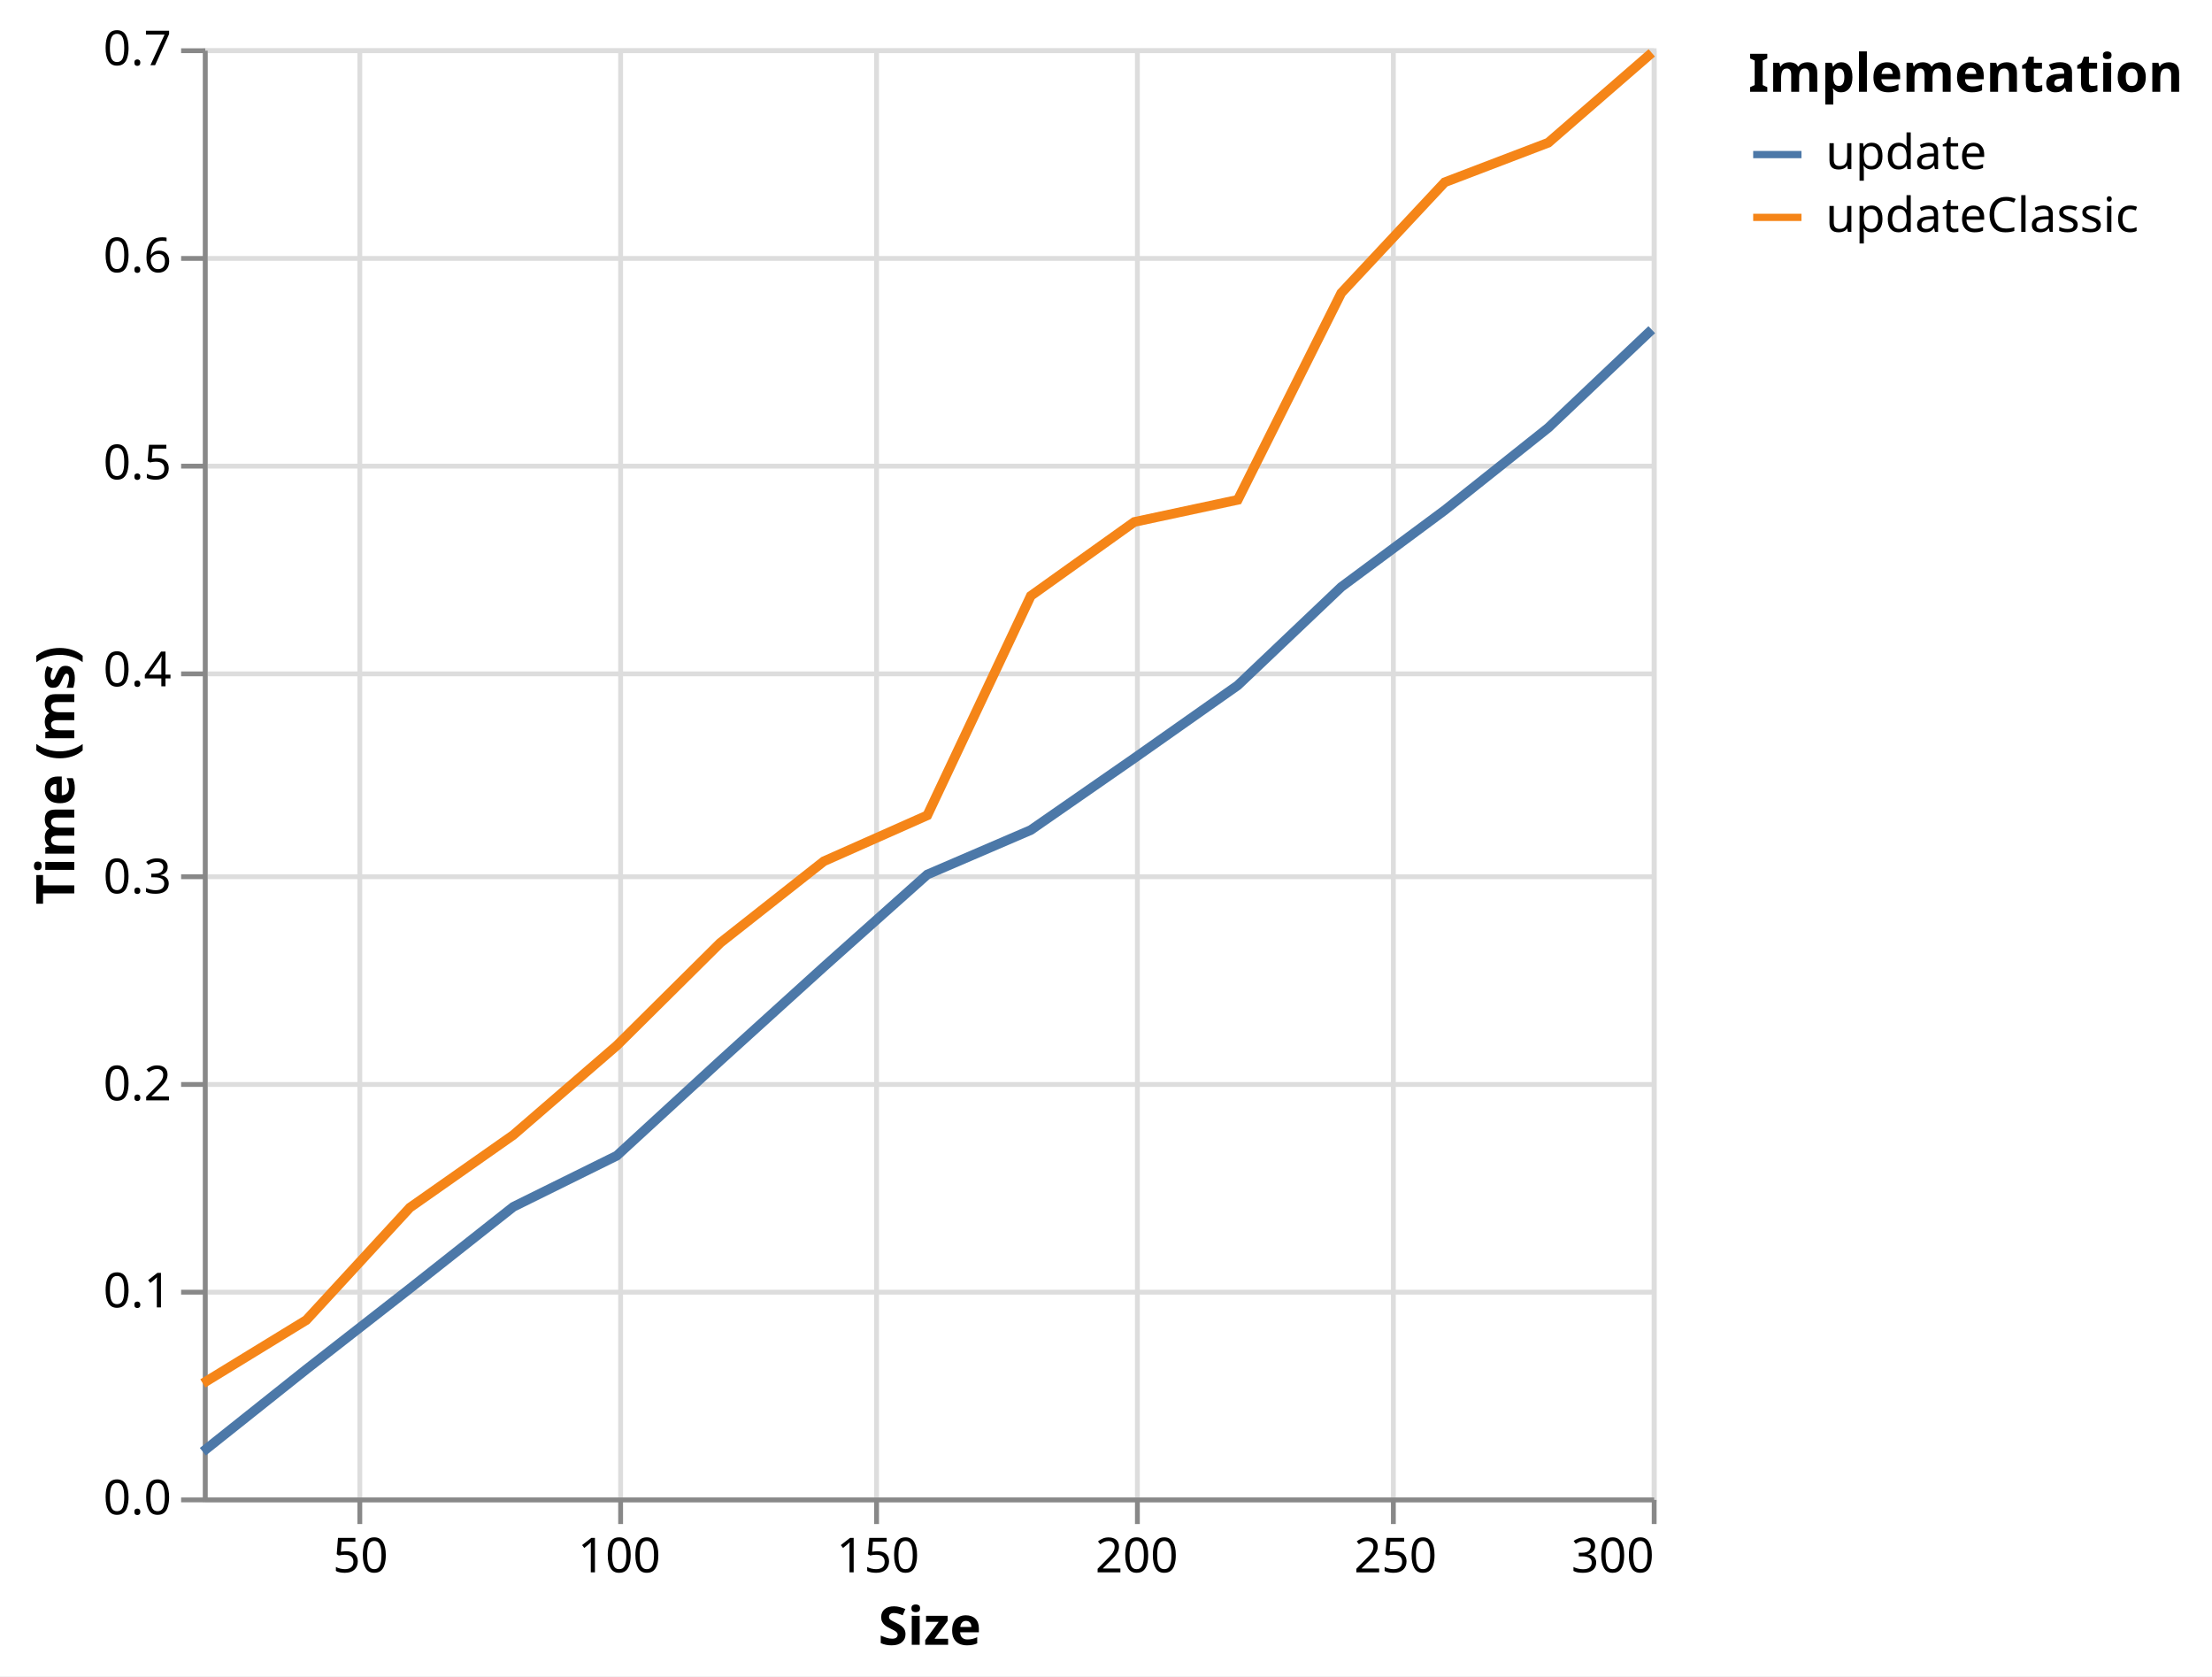
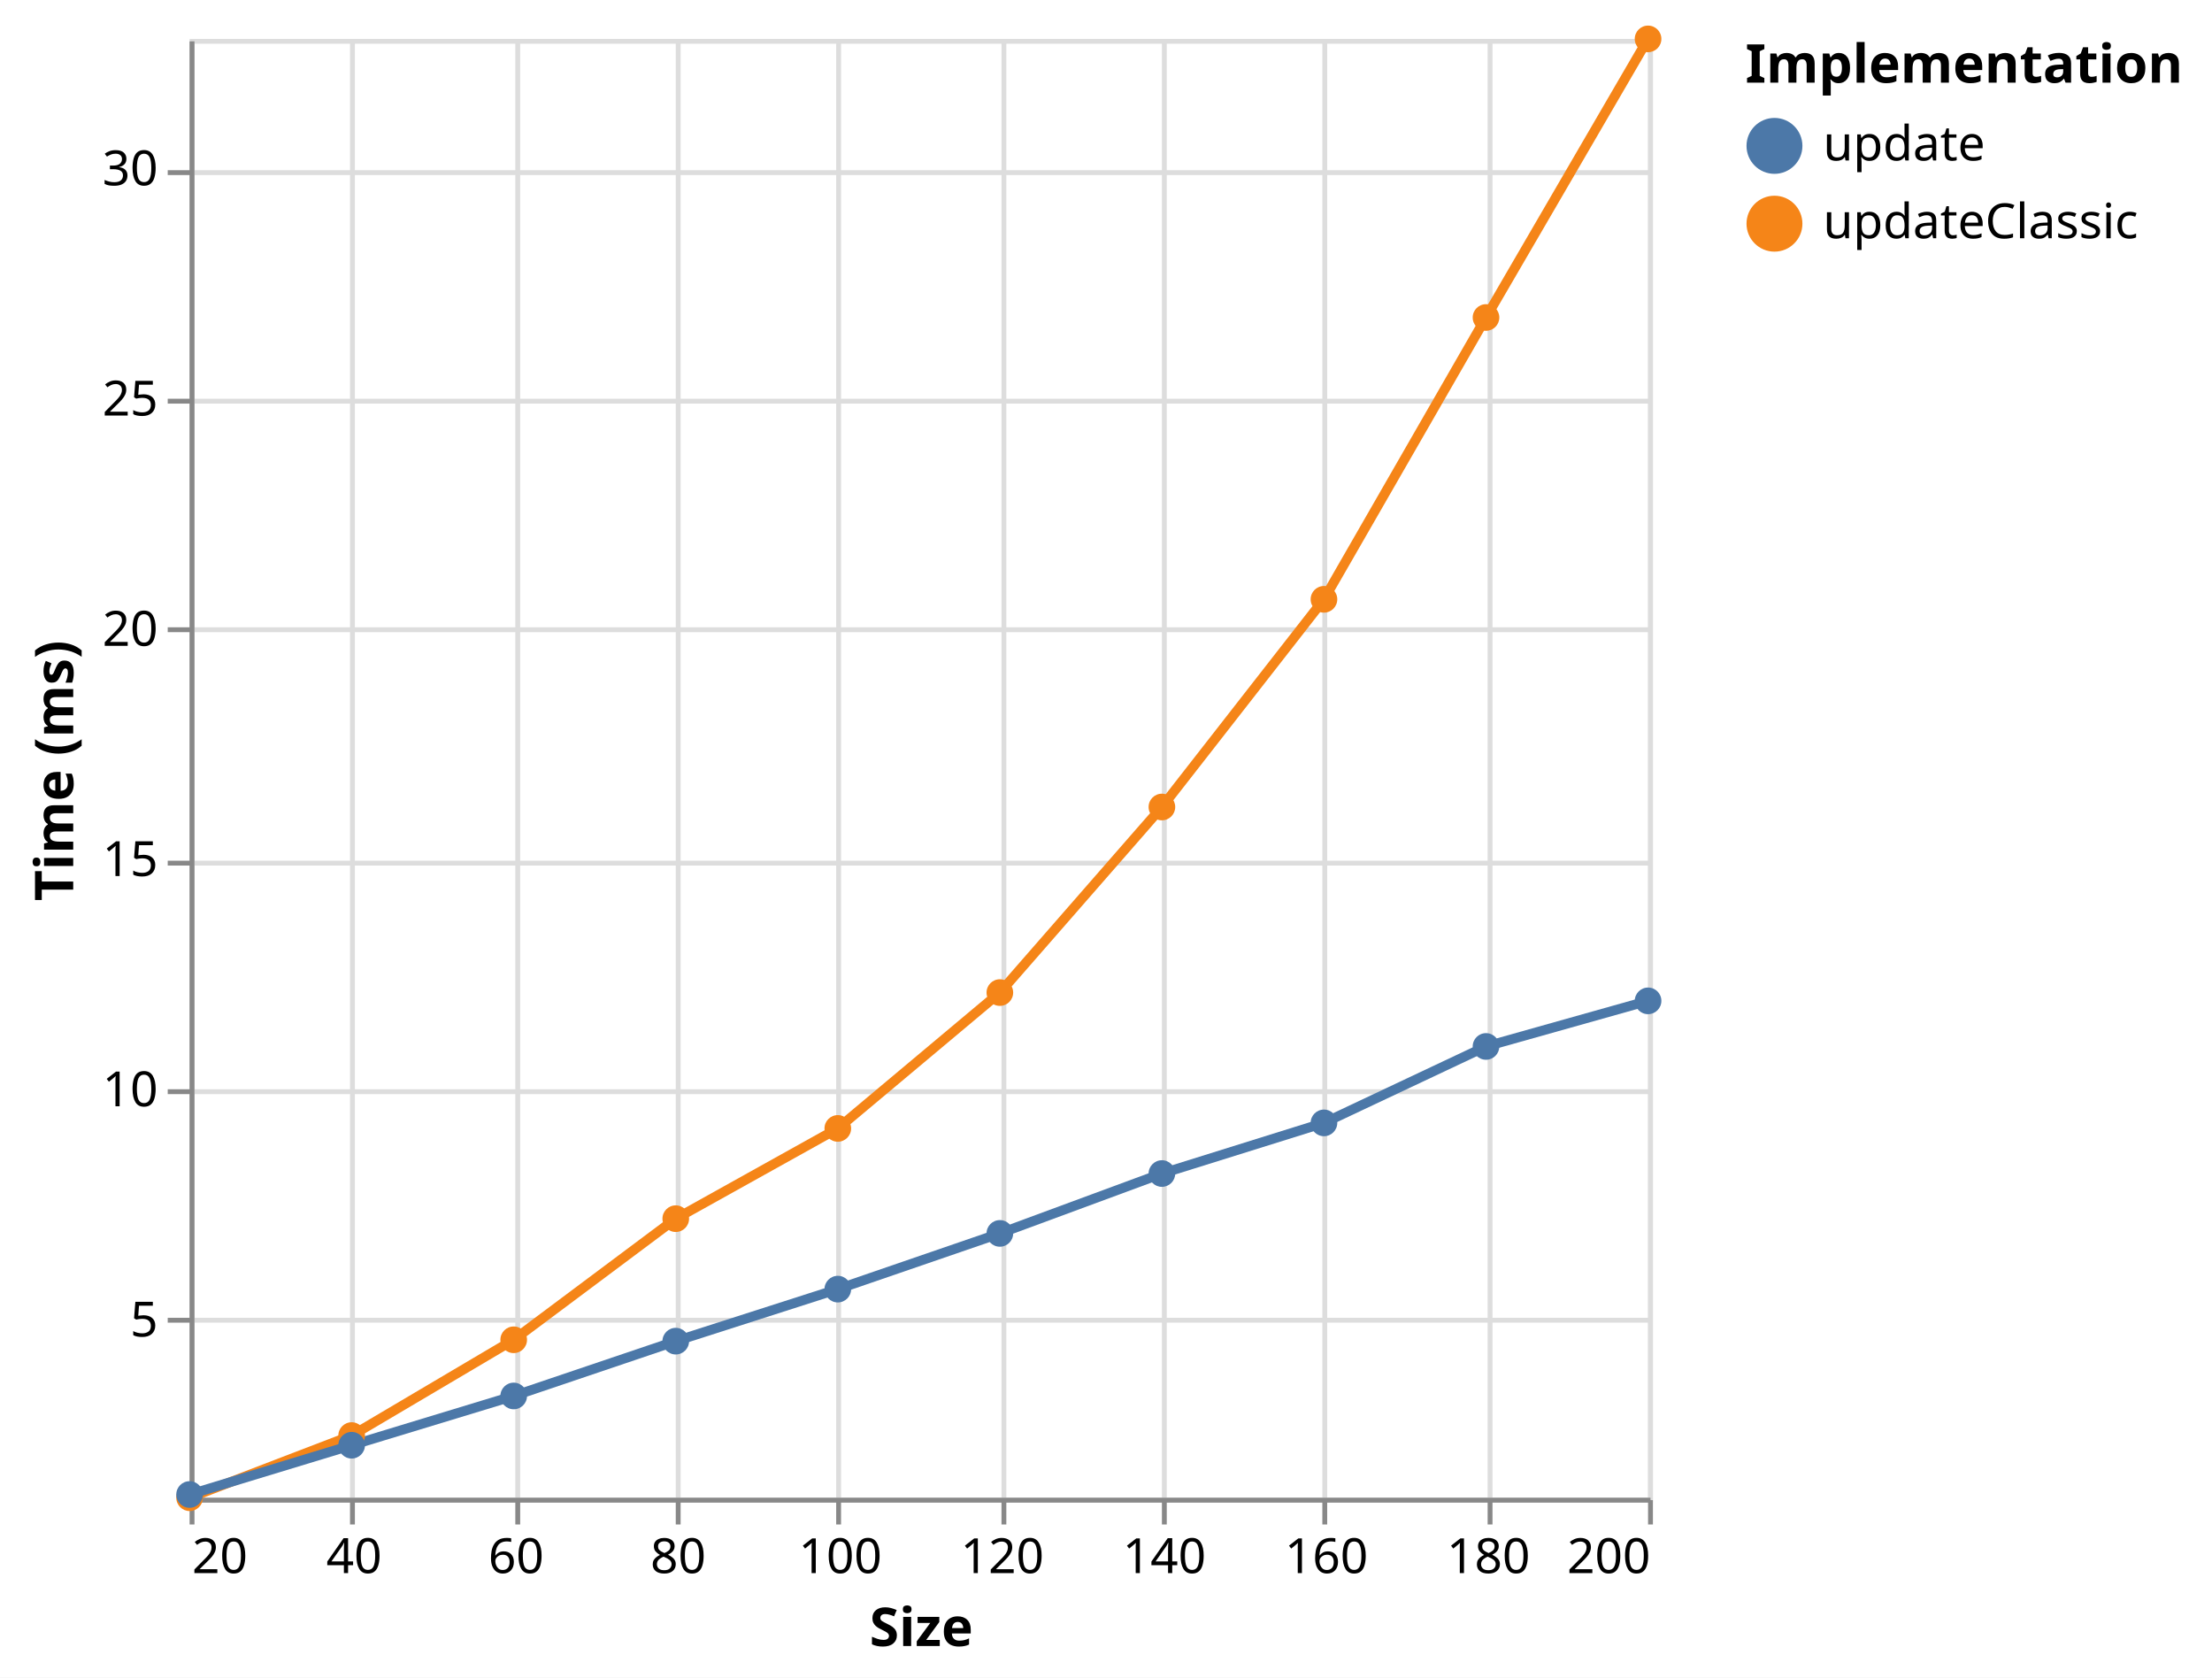
- <svg xmlns="http://www.w3.org/2000/svg" version="1.1" class="marks" width="458" height="347" viewBox="0 0 458 347">
-   <rect width="458" height="347" fill="white" />
-   <g fill="none" stroke-miterlimit="10" transform="translate(42,10)">
+ <svg xmlns="http://www.w3.org/2000/svg" version="1.1" class="marks" width="455" height="345" viewBox="0 0 455 345">
+   <rect width="455" height="345" fill="white" />
+   <g fill="none" stroke-miterlimit="10" transform="translate(39,8)">
    <g class="mark-group role-frame root" role="graphics-object" aria-roledescription="group mark container">
      <g transform="translate(0,0)">
        <path class="background" aria-hidden="true" d="M0.5,0.5h300v300h-300Z" stroke="#ddd" />
        <g>
          <g class="mark-group role-axis" aria-hidden="true">
            <g transform="translate(0.5,300.5)">
              <path class="background" aria-hidden="true" d="M0,0h0v0h0Z" pointer-events="none" />
              <g>
                <g class="mark-rule role-axis-grid" pointer-events="none">
-                   <line transform="translate(32,-300)" x2="0" y2="300" stroke="#ddd" stroke-width="1" opacity="1" />
-                   <line transform="translate(86,-300)" x2="0" y2="300" stroke="#ddd" stroke-width="1" opacity="1" />
-                   <line transform="translate(139,-300)" x2="0" y2="300" stroke="#ddd" stroke-width="1" opacity="1" />
-                   <line transform="translate(193,-300)" x2="0" y2="300" stroke="#ddd" stroke-width="1" opacity="1" />
-                   <line transform="translate(246,-300)" x2="0" y2="300" stroke="#ddd" stroke-width="1" opacity="1" />
+                   <line transform="translate(0,-300)" x2="0" y2="300" stroke="#ddd" stroke-width="1" opacity="1" />
+                   <line transform="translate(33,-300)" x2="0" y2="300" stroke="#ddd" stroke-width="1" opacity="1" />
+                   <line transform="translate(67,-300)" x2="0" y2="300" stroke="#ddd" stroke-width="1" opacity="1" />
+                   <line transform="translate(100,-300)" x2="0" y2="300" stroke="#ddd" stroke-width="1" opacity="1" />
+                   <line transform="translate(133,-300)" x2="0" y2="300" stroke="#ddd" stroke-width="1" opacity="1" />
+                   <line transform="translate(167,-300)" x2="0" y2="300" stroke="#ddd" stroke-width="1" opacity="1" />
+                   <line transform="translate(200,-300)" x2="0" y2="300" stroke="#ddd" stroke-width="1" opacity="1" />
+                   <line transform="translate(233,-300)" x2="0" y2="300" stroke="#ddd" stroke-width="1" opacity="1" />
+                   <line transform="translate(267,-300)" x2="0" y2="300" stroke="#ddd" stroke-width="1" opacity="1" />
                  <line transform="translate(300,-300)" x2="0" y2="300" stroke="#ddd" stroke-width="1" opacity="1" />
                </g>
              </g>
              <path class="foreground" aria-hidden="true" d="" pointer-events="none" display="none" />
            </g>
          </g>
          <g class="mark-group role-axis" aria-hidden="true">
            <g transform="translate(0.5,0.5)">
              <path class="background" aria-hidden="true" d="M0,0h0v0h0Z" pointer-events="none" />
              <g>
                <g class="mark-rule role-axis-grid" pointer-events="none">
-                   <line transform="translate(0,300)" x2="300" y2="0" stroke="#ddd" stroke-width="1" opacity="1" />
-                   <line transform="translate(0,257)" x2="300" y2="0" stroke="#ddd" stroke-width="1" opacity="1" />
-                   <line transform="translate(0,214)" x2="300" y2="0" stroke="#ddd" stroke-width="1" opacity="1" />
-                   <line transform="translate(0,171)" x2="300" y2="0" stroke="#ddd" stroke-width="1" opacity="1" />
-                   <line transform="translate(0,129)" x2="300" y2="0" stroke="#ddd" stroke-width="1" opacity="1" />
-                   <line transform="translate(0,86)" x2="300" y2="0" stroke="#ddd" stroke-width="1" opacity="1" />
-                   <line transform="translate(0,43)" x2="300" y2="0" stroke="#ddd" stroke-width="1" opacity="1" />
-                   <line transform="translate(0,0)" x2="300" y2="0" stroke="#ddd" stroke-width="1" opacity="1" />
-                 </g>
-               </g>
-               <path class="foreground" aria-hidden="true" d="" pointer-events="none" display="none" />
-             </g>
-           </g>
-           <g class="mark-group role-axis" role="graphics-symbol" aria-roledescription="axis" aria-label="X-axis titled 'Size' for a linear scale with values from 20 to 300">
+                   <line transform="translate(0,263)" x2="300" y2="0" stroke="#ddd" stroke-width="1" opacity="1" />
+                   <line transform="translate(0,216)" x2="300" y2="0" stroke="#ddd" stroke-width="1" opacity="1" />
+                   <line transform="translate(0,169)" x2="300" y2="0" stroke="#ddd" stroke-width="1" opacity="1" />
+                   <line transform="translate(0,121)" x2="300" y2="0" stroke="#ddd" stroke-width="1" opacity="1" />
+                   <line transform="translate(0,74)" x2="300" y2="0" stroke="#ddd" stroke-width="1" opacity="1" />
+                   <line transform="translate(0,27)" x2="300" y2="0" stroke="#ddd" stroke-width="1" opacity="1" />
+                 </g>
+               </g>
+               <path class="foreground" aria-hidden="true" d="" pointer-events="none" display="none" />
+             </g>
+           </g>
+           <g class="mark-group role-axis" role="graphics-symbol" aria-roledescription="axis" aria-label="X-axis titled 'Size' for a linear scale with values from 20 to 200">
            <g transform="translate(0.5,300.5)">
              <path class="background" aria-hidden="true" d="M0,0h0v0h0Z" pointer-events="none" />
              <g>
                <g class="mark-rule role-axis-tick" pointer-events="none">
-                   <line transform="translate(32,0)" x2="0" y2="5" stroke="#888" stroke-width="1" opacity="1" />
-                   <line transform="translate(86,0)" x2="0" y2="5" stroke="#888" stroke-width="1" opacity="1" />
-                   <line transform="translate(139,0)" x2="0" y2="5" stroke="#888" stroke-width="1" opacity="1" />
-                   <line transform="translate(193,0)" x2="0" y2="5" stroke="#888" stroke-width="1" opacity="1" />
-                   <line transform="translate(246,0)" x2="0" y2="5" stroke="#888" stroke-width="1" opacity="1" />
+                   <line transform="translate(0,0)" x2="0" y2="5" stroke="#888" stroke-width="1" opacity="1" />
+                   <line transform="translate(33,0)" x2="0" y2="5" stroke="#888" stroke-width="1" opacity="1" />
+                   <line transform="translate(67,0)" x2="0" y2="5" stroke="#888" stroke-width="1" opacity="1" />
+                   <line transform="translate(100,0)" x2="0" y2="5" stroke="#888" stroke-width="1" opacity="1" />
+                   <line transform="translate(133,0)" x2="0" y2="5" stroke="#888" stroke-width="1" opacity="1" />
+                   <line transform="translate(167,0)" x2="0" y2="5" stroke="#888" stroke-width="1" opacity="1" />
+                   <line transform="translate(200,0)" x2="0" y2="5" stroke="#888" stroke-width="1" opacity="1" />
+                   <line transform="translate(233,0)" x2="0" y2="5" stroke="#888" stroke-width="1" opacity="1" />
+                   <line transform="translate(267,0)" x2="0" y2="5" stroke="#888" stroke-width="1" opacity="1" />
                  <line transform="translate(300,0)" x2="0" y2="5" stroke="#888" stroke-width="1" opacity="1" />
                </g>
                <g class="mark-text role-axis-label" pointer-events="none">
-                   <text text-anchor="middle" transform="translate(32.14286,15)" font-family="sans-serif" font-size="10px" fill="#000" opacity="1">50</text>
-                   <text text-anchor="middle" transform="translate(85.71429,15)" font-family="sans-serif" font-size="10px" fill="#000" opacity="1">100</text>
-                   <text text-anchor="middle" transform="translate(139.2857,15)" font-family="sans-serif" font-size="10px" fill="#000" opacity="1">150</text>
-                   <text text-anchor="middle" transform="translate(192.8571,15)" font-family="sans-serif" font-size="10px" fill="#000" opacity="1">200</text>
-                   <text text-anchor="middle" transform="translate(246.4286,15)" font-family="sans-serif" font-size="10px" fill="#000" opacity="1">250</text>
-                   <text text-anchor="end" transform="translate(300,15)" font-family="sans-serif" font-size="10px" fill="#000" opacity="1">300</text>
+                   <text text-anchor="start" transform="translate(0,15)" font-family="sans-serif" font-size="10px" fill="#000" opacity="1">20</text>
+                   <text text-anchor="middle" transform="translate(33.33333,15)" font-family="sans-serif" font-size="10px" fill="#000" opacity="1">40</text>
+                   <text text-anchor="middle" transform="translate(66.66667,15)" font-family="sans-serif" font-size="10px" fill="#000" opacity="1">60</text>
+                   <text text-anchor="middle" transform="translate(100,15)" font-family="sans-serif" font-size="10px" fill="#000" opacity="1">80</text>
+                   <text text-anchor="middle" transform="translate(133.3333,15)" font-family="sans-serif" font-size="10px" fill="#000" opacity="1">100</text>
+                   <text text-anchor="middle" transform="translate(166.6667,15)" font-family="sans-serif" font-size="10px" fill="#000" opacity="1">120</text>
+                   <text text-anchor="middle" transform="translate(200,15)" font-family="sans-serif" font-size="10px" fill="#000" opacity="1">140</text>
+                   <text text-anchor="middle" transform="translate(233.3333,15)" font-family="sans-serif" font-size="10px" fill="#000" opacity="1">160</text>
+                   <text text-anchor="middle" transform="translate(266.6667,15)" font-family="sans-serif" font-size="10px" fill="#000" opacity="1">180</text>
+                   <text text-anchor="end" transform="translate(300,15)" font-family="sans-serif" font-size="10px" fill="#000" opacity="1">200</text>
                </g>
                <g class="mark-rule role-axis-domain" pointer-events="none">
                  <line transform="translate(0,0)" x2="300" y2="0" stroke="#888" stroke-width="1" opacity="1" />
                </g>
                <g class="mark-text role-axis-title" pointer-events="none">
                  <text text-anchor="middle" transform="translate(150,30)" font-family="sans-serif" font-size="11px" font-weight="bold" fill="#000" opacity="1">Size</text>
                </g>
              </g>
              <path class="foreground" aria-hidden="true" d="" pointer-events="none" display="none" />
            </g>
          </g>
-           <g class="mark-group role-axis" role="graphics-symbol" aria-roledescription="axis" aria-label="Y-axis titled 'Time (ms)' for a linear scale with values from 0.0 to 0.7">
+           <g class="mark-group role-axis" role="graphics-symbol" aria-roledescription="axis" aria-label="Y-axis titled 'Time (ms)' for a linear scale with values from 1 to 33">
            <g transform="translate(0.5,0.5)">
              <path class="background" aria-hidden="true" d="M0,0h0v0h0Z" pointer-events="none" />
              <g>
                <g class="mark-rule role-axis-tick" pointer-events="none">
-                   <line transform="translate(0,300)" x2="-5" y2="0" stroke="#888" stroke-width="1" opacity="1" />
-                   <line transform="translate(0,257)" x2="-5" y2="0" stroke="#888" stroke-width="1" opacity="1" />
-                   <line transform="translate(0,214)" x2="-5" y2="0" stroke="#888" stroke-width="1" opacity="1" />
-                   <line transform="translate(0,171)" x2="-5" y2="0" stroke="#888" stroke-width="1" opacity="1" />
-                   <line transform="translate(0,129)" x2="-5" y2="0" stroke="#888" stroke-width="1" opacity="1" />
-                   <line transform="translate(0,86)" x2="-5" y2="0" stroke="#888" stroke-width="1" opacity="1" />
-                   <line transform="translate(0,43)" x2="-5" y2="0" stroke="#888" stroke-width="1" opacity="1" />
-                   <line transform="translate(0,0)" x2="-5" y2="0" stroke="#888" stroke-width="1" opacity="1" />
+                   <line transform="translate(0,263)" x2="-5" y2="0" stroke="#888" stroke-width="1" opacity="1" />
+                   <line transform="translate(0,216)" x2="-5" y2="0" stroke="#888" stroke-width="1" opacity="1" />
+                   <line transform="translate(0,169)" x2="-5" y2="0" stroke="#888" stroke-width="1" opacity="1" />
+                   <line transform="translate(0,121)" x2="-5" y2="0" stroke="#888" stroke-width="1" opacity="1" />
+                   <line transform="translate(0,74)" x2="-5" y2="0" stroke="#888" stroke-width="1" opacity="1" />
+                   <line transform="translate(0,27)" x2="-5" y2="0" stroke="#888" stroke-width="1" opacity="1" />
                </g>
                <g class="mark-text role-axis-label" pointer-events="none">
-                   <text text-anchor="end" transform="translate(-7,303)" font-family="sans-serif" font-size="10px" fill="#000" opacity="1">0.0</text>
-                   <text text-anchor="end" transform="translate(-7,260.1429)" font-family="sans-serif" font-size="10px" fill="#000" opacity="1">0.1</text>
-                   <text text-anchor="end" transform="translate(-7,217.2857)" font-family="sans-serif" font-size="10px" fill="#000" opacity="1">0.2</text>
-                   <text text-anchor="end" transform="translate(-7,174.4286)" font-family="sans-serif" font-size="10px" fill="#000" opacity="1">0.3</text>
-                   <text text-anchor="end" transform="translate(-7,131.5714)" font-family="sans-serif" font-size="10px" fill="#000" opacity="1">0.4</text>
-                   <text text-anchor="end" transform="translate(-7,88.71429)" font-family="sans-serif" font-size="10px" fill="#000" opacity="1">0.5</text>
-                   <text text-anchor="end" transform="translate(-7,45.85714)" font-family="sans-serif" font-size="10px" fill="#000" opacity="1">0.6</text>
-                   <text text-anchor="end" transform="translate(-7,3)" font-family="sans-serif" font-size="10px" fill="#000" opacity="1">0.7</text>
+                   <text text-anchor="end" transform="translate(-7,266.3523)" font-family="sans-serif" font-size="10px" fill="#000" opacity="1">5</text>
+                   <text text-anchor="end" transform="translate(-7,219.0038)" font-family="sans-serif" font-size="10px" fill="#000" opacity="1">10</text>
+                   <text text-anchor="end" transform="translate(-7,171.6553)" font-family="sans-serif" font-size="10px" fill="#000" opacity="1">15</text>
+                   <text text-anchor="end" transform="translate(-7,124.3068)" font-family="sans-serif" font-size="10px" fill="#000" opacity="1">20</text>
+                   <text text-anchor="end" transform="translate(-7,76.95833)" font-family="sans-serif" font-size="10px" fill="#000" opacity="1">25</text>
+                   <text text-anchor="end" transform="translate(-7,29.60985)" font-family="sans-serif" font-size="10px" fill="#000" opacity="1">30</text>
                </g>
                <g class="mark-rule role-axis-domain" pointer-events="none">
                  <line transform="translate(0,300)" x2="0" y2="-300" stroke="#888" stroke-width="1" opacity="1" />
                </g>
                <g class="mark-text role-axis-title" pointer-events="none">
-                   <text text-anchor="middle" transform="translate(-25.11914,150) rotate(-90) translate(0,-2)" font-family="sans-serif" font-size="11px" font-weight="bold" fill="#000" opacity="1">Time (ms)</text>
-                 </g>
-               </g>
-               <path class="foreground" aria-hidden="true" d="" pointer-events="none" display="none" />
-             </g>
-           </g>
-           <g class="mark-group role-scope pathgroup" role="graphics-object" aria-roledescription="group mark container">
+                   <text text-anchor="middle" transform="translate(-22.43945,150) rotate(-90) translate(0,-2)" font-family="sans-serif" font-size="11px" font-weight="bold" fill="#000" opacity="1">Time (ms)</text>
+                 </g>
+               </g>
+               <path class="foreground" aria-hidden="true" d="" pointer-events="none" display="none" />
+             </g>
+           </g>
+           <g class="mark-group role-scope layer_0_pathgroup" role="graphics-object" aria-roledescription="group mark container">
            <g transform="translate(0,0)">
              <path class="background" aria-hidden="true" d="M0,0h300v300h-300Z" />
              <g>
-                 <g class="mark-line role-mark marks" role="graphics-object" aria-roledescription="line mark container">
-                   <path aria-label="Size: 20; Time (ms): 0.0551; series: updateClassic" role="graphics-symbol" aria-roledescription="line mark" d="M0,276.386L21.429,263.271L42.857,240L64.286,224.957L85.714,206.443L107.143,185.186L128.571,168.3L150,158.786L171.429,113.357L192.857,98.057L214.286,93.471L235.714,50.657L257.143,27.729L278.571,19.543L300,0.943" stroke="#f58518" stroke-width="2" />
+                 <g class="mark-line role-mark layer_0_marks" role="graphics-object" aria-roledescription="line mark container">
+                   <path aria-label="Size: 20; Time (ms): 1.13; series: updateClassic" role="graphics-symbol" aria-roledescription="line mark" d="M0,300L33.333,287.216L66.667,267.519L100,242.614L133.333,224.053L166.667,196.117L200,157.955L233.333,115.246L266.667,57.292L300,0" stroke="#f58518" stroke-width="2" />
                </g>
              </g>
              <path class="foreground" aria-hidden="true" d="" display="none" />
            </g>
            <g transform="translate(0,0)">
              <path class="background" aria-hidden="true" d="M0,0h300v300h-300Z" />
              <g>
-                 <g class="mark-line role-mark marks" role="graphics-object" aria-roledescription="line mark container">
-                   <path aria-label="Size: 20; Time (ms): 0.0221; series: update" role="graphics-symbol" aria-roledescription="line mark" d="M0,290.529L21.429,273.471L42.857,256.757L64.286,239.829L85.714,229.243L107.143,209.571L128.571,190.157L150,171.043L171.429,161.829L192.857,146.957L214.286,131.871L235.714,111.514L257.143,95.614L278.571,78.557L300,58.243" stroke="#4c78a8" stroke-width="2" />
+                 <g class="mark-line role-mark layer_0_marks" role="graphics-object" aria-roledescription="line mark container">
+                   <path aria-label="Size: 20; Time (ms): 1.2; series: update" role="graphics-symbol" aria-roledescription="line mark" d="M0,299.337L33.333,289.205L66.667,279.072L100,267.803L133.333,257.102L166.667,245.644L200,233.333L233.333,222.917L266.667,207.197L300,197.822" stroke="#4c78a8" stroke-width="2" />
                </g>
              </g>
              <path class="foreground" aria-hidden="true" d="" display="none" />
            </g>
          </g>
-           <g class="mark-group role-legend" role="graphics-symbol" aria-roledescription="legend" aria-label="Symbol legend titled 'Implementation' for stroke color with 2 values: update, updateClassic">
+           <g class="mark-symbol role-mark layer_1_marks" role="graphics-object" aria-roledescription="symbol mark container">
+             <path aria-label="Size: 20; Time (ms): 1.13; series: updateClassic" role="graphics-symbol" aria-roledescription="point" transform="translate(0,300)" d="M2.739,0A2.739,2.739,0,1,1,-2.739,0A2.739,2.739,0,1,1,2.739,0" fill="#f58518" stroke-width="2" opacity="1" />
+             <path aria-label="Size: 40; Time (ms): 2.48; series: updateClassic" role="graphics-symbol" aria-roledescription="point" transform="translate(33.33333,287.2159)" d="M2.739,0A2.739,2.739,0,1,1,-2.739,0A2.739,2.739,0,1,1,2.739,0" fill="#f58518" stroke-width="2" opacity="1" />
+             <path aria-label="Size: 60; Time (ms): 4.56; series: updateClassic" role="graphics-symbol" aria-roledescription="point" transform="translate(66.66667,267.5189)" d="M2.739,0A2.739,2.739,0,1,1,-2.739,0A2.739,2.739,0,1,1,2.739,0" fill="#f58518" stroke-width="2" opacity="1" />
+             <path aria-label="Size: 80; Time (ms): 7.19; series: updateClassic" role="graphics-symbol" aria-roledescription="point" transform="translate(100,242.6136)" d="M2.739,0A2.739,2.739,0,1,1,-2.739,0A2.739,2.739,0,1,1,2.739,0" fill="#f58518" stroke-width="2" opacity="1" />
+             <path aria-label="Size: 100; Time (ms): 9.15; series: updateClassic" role="graphics-symbol" aria-roledescription="point" transform="translate(133.3333,224.053)" d="M2.739,0A2.739,2.739,0,1,1,-2.739,0A2.739,2.739,0,1,1,2.739,0" fill="#f58518" stroke-width="2" opacity="1" />
+             <path aria-label="Size: 120; Time (ms): 12.1; series: updateClassic" role="graphics-symbol" aria-roledescription="point" transform="translate(166.6667,196.1174)" d="M2.739,0A2.739,2.739,0,1,1,-2.739,0A2.739,2.739,0,1,1,2.739,0" fill="#f58518" stroke-width="2" opacity="1" />
+             <path aria-label="Size: 140; Time (ms): 16.13; series: updateClassic" role="graphics-symbol" aria-roledescription="point" transform="translate(200,157.9545)" d="M2.739,0A2.739,2.739,0,1,1,-2.739,0A2.739,2.739,0,1,1,2.739,0" fill="#f58518" stroke-width="2" opacity="1" />
+             <path aria-label="Size: 160; Time (ms): 20.64; series: updateClassic" role="graphics-symbol" aria-roledescription="point" transform="translate(233.3333,115.2462)" d="M2.739,0A2.739,2.739,0,1,1,-2.739,0A2.739,2.739,0,1,1,2.739,0" fill="#f58518" stroke-width="2" opacity="1" />
+             <path aria-label="Size: 180; Time (ms): 26.76; series: updateClassic" role="graphics-symbol" aria-roledescription="point" transform="translate(266.6667,57.29167)" d="M2.739,0A2.739,2.739,0,1,1,-2.739,0A2.739,2.739,0,1,1,2.739,0" fill="#f58518" stroke-width="2" opacity="1" />
+             <path aria-label="Size: 200; Time (ms): 32.81; series: updateClassic" role="graphics-symbol" aria-roledescription="point" transform="translate(300,0)" d="M2.739,0A2.739,2.739,0,1,1,-2.739,0A2.739,2.739,0,1,1,2.739,0" fill="#f58518" stroke-width="2" opacity="1" />
+             <path aria-label="Size: 20; Time (ms): 1.2; series: update" role="graphics-symbol" aria-roledescription="point" transform="translate(0,299.3371)" d="M2.739,0A2.739,2.739,0,1,1,-2.739,0A2.739,2.739,0,1,1,2.739,0" fill="#4c78a8" stroke-width="2" opacity="1" />
+             <path aria-label="Size: 40; Time (ms): 2.27; series: update" role="graphics-symbol" aria-roledescription="point" transform="translate(33.33333,289.2045)" d="M2.739,0A2.739,2.739,0,1,1,-2.739,0A2.739,2.739,0,1,1,2.739,0" fill="#4c78a8" stroke-width="2" opacity="1" />
+             <path aria-label="Size: 60; Time (ms): 3.34; series: update" role="graphics-symbol" aria-roledescription="point" transform="translate(66.66667,279.072)" d="M2.739,0A2.739,2.739,0,1,1,-2.739,0A2.739,2.739,0,1,1,2.739,0" fill="#4c78a8" stroke-width="2" opacity="1" />
+             <path aria-label="Size: 80; Time (ms): 4.53; series: update" role="graphics-symbol" aria-roledescription="point" transform="translate(100,267.803)" d="M2.739,0A2.739,2.739,0,1,1,-2.739,0A2.739,2.739,0,1,1,2.739,0" fill="#4c78a8" stroke-width="2" opacity="1" />
+             <path aria-label="Size: 100; Time (ms): 5.66; series: update" role="graphics-symbol" aria-roledescription="point" transform="translate(133.3333,257.1023)" d="M2.739,0A2.739,2.739,0,1,1,-2.739,0A2.739,2.739,0,1,1,2.739,0" fill="#4c78a8" stroke-width="2" opacity="1" />
+             <path aria-label="Size: 120; Time (ms): 6.87; series: update" role="graphics-symbol" aria-roledescription="point" transform="translate(166.6667,245.6439)" d="M2.739,0A2.739,2.739,0,1,1,-2.739,0A2.739,2.739,0,1,1,2.739,0" fill="#4c78a8" stroke-width="2" opacity="1" />
+             <path aria-label="Size: 140; Time (ms): 8.17; series: update" role="graphics-symbol" aria-roledescription="point" transform="translate(200,233.3333)" d="M2.739,0A2.739,2.739,0,1,1,-2.739,0A2.739,2.739,0,1,1,2.739,0" fill="#4c78a8" stroke-width="2" opacity="1" />
+             <path aria-label="Size: 160; Time (ms): 9.27; series: update" role="graphics-symbol" aria-roledescription="point" transform="translate(233.3333,222.9167)" d="M2.739,0A2.739,2.739,0,1,1,-2.739,0A2.739,2.739,0,1,1,2.739,0" fill="#4c78a8" stroke-width="2" opacity="1" />
+             <path aria-label="Size: 180; Time (ms): 10.93; series: update" role="graphics-symbol" aria-roledescription="point" transform="translate(266.6667,207.197)" d="M2.739,0A2.739,2.739,0,1,1,-2.739,0A2.739,2.739,0,1,1,2.739,0" fill="#4c78a8" stroke-width="2" opacity="1" />
+             <path aria-label="Size: 200; Time (ms): 11.92; series: update" role="graphics-symbol" aria-roledescription="point" transform="translate(300,197.822)" d="M2.739,0A2.739,2.739,0,1,1,-2.739,0A2.739,2.739,0,1,1,2.739,0" fill="#4c78a8" stroke-width="2" opacity="1" />
+           </g>
+           <g class="mark-group role-legend" role="graphics-symbol" aria-roledescription="legend" aria-label="Symbol legend titled 'Implementation' for fill color and stroke color with 2 values: update, updateClassic">
            <g transform="translate(320,0)">
-               <path class="background" aria-hidden="true" d="M0,0h91v40h-91Z" pointer-events="none" />
+               <path class="background" aria-hidden="true" d="M0,0h91v45h-91Z" pointer-events="none" />
              <g>
                <g class="mark-group role-legend-entry">
                  <g transform="translate(0,16)">
                    <path class="background" aria-hidden="true" d="M0,0h0v0h0Z" pointer-events="none" />
                    <g>
                      <g class="mark-group role-scope" role="graphics-object" aria-roledescription="group mark container">
                        <g transform="translate(0,0)">
-                           <path class="background" aria-hidden="true" d="M0,0h80.812v11h-80.812Z" pointer-events="none" opacity="1" />
+                           <path class="background" aria-hidden="true" d="M0,0h80.812v12.5h-80.812Z" pointer-events="none" opacity="1" />
                          <g>
                            <g class="mark-symbol role-legend-symbol" pointer-events="none">
-                               <path transform="translate(6,6)" d="M-5,0L5,0" stroke="#4c78a8" stroke-width="1.5" opacity="1" />
+                               <path transform="translate(6,6)" d="M5,0A5,5,0,1,1,-5,0A5,5,0,1,1,5,0" fill="#4c78a8" stroke="#4c78a8" stroke-width="1.5" opacity="1" />
                            </g>
                            <g class="mark-text role-legend-label" pointer-events="none">
                              <text text-anchor="start" transform="translate(16,9)" font-family="sans-serif" font-size="10px" fill="#000" opacity="1">update</text>
                            </g>
                          </g>
                          <path class="foreground" aria-hidden="true" d="" pointer-events="none" display="none" />
                        </g>
-                         <g transform="translate(0,13)">
-                           <path class="background" aria-hidden="true" d="M0,0h80.812v11h-80.812Z" pointer-events="none" opacity="1" />
+                         <g transform="translate(0,16)">
+                           <path class="background" aria-hidden="true" d="M0,0h80.812v12.5h-80.812Z" pointer-events="none" opacity="1" />
                          <g>
                            <g class="mark-symbol role-legend-symbol" pointer-events="none">
-                               <path transform="translate(6,6)" d="M-5,0L5,0" stroke="#f58518" stroke-width="1.5" opacity="1" />
+                               <path transform="translate(6,6)" d="M5,0A5,5,0,1,1,-5,0A5,5,0,1,1,5,0" fill="#f58518" stroke="#f58518" stroke-width="1.5" opacity="1" />
                            </g>
                            <g class="mark-text role-legend-label" pointer-events="none">
                              <text text-anchor="start" transform="translate(16,9)" font-family="sans-serif" font-size="10px" fill="#000" opacity="1">updateClassic</text>
                            </g>
                          </g>
                          <path class="foreground" aria-hidden="true" d="" pointer-events="none" display="none" />
                        </g>
                      </g>
                    </g>
                    <path class="foreground" aria-hidden="true" d="" pointer-events="none" display="none" />
                  </g>
                </g>
                <g class="mark-text role-legend-title" pointer-events="none">
                  <text text-anchor="start" transform="translate(0,9)" font-family="sans-serif" font-size="11px" font-weight="bold" fill="#000" opacity="1">Implementation</text>
                </g>
              </g>
              <path class="foreground" aria-hidden="true" d="" pointer-events="none" display="none" />
            </g>
          </g>
        </g>
        <path class="foreground" aria-hidden="true" d="" display="none" />
      </g>
    </g>
  </g>
</svg>
